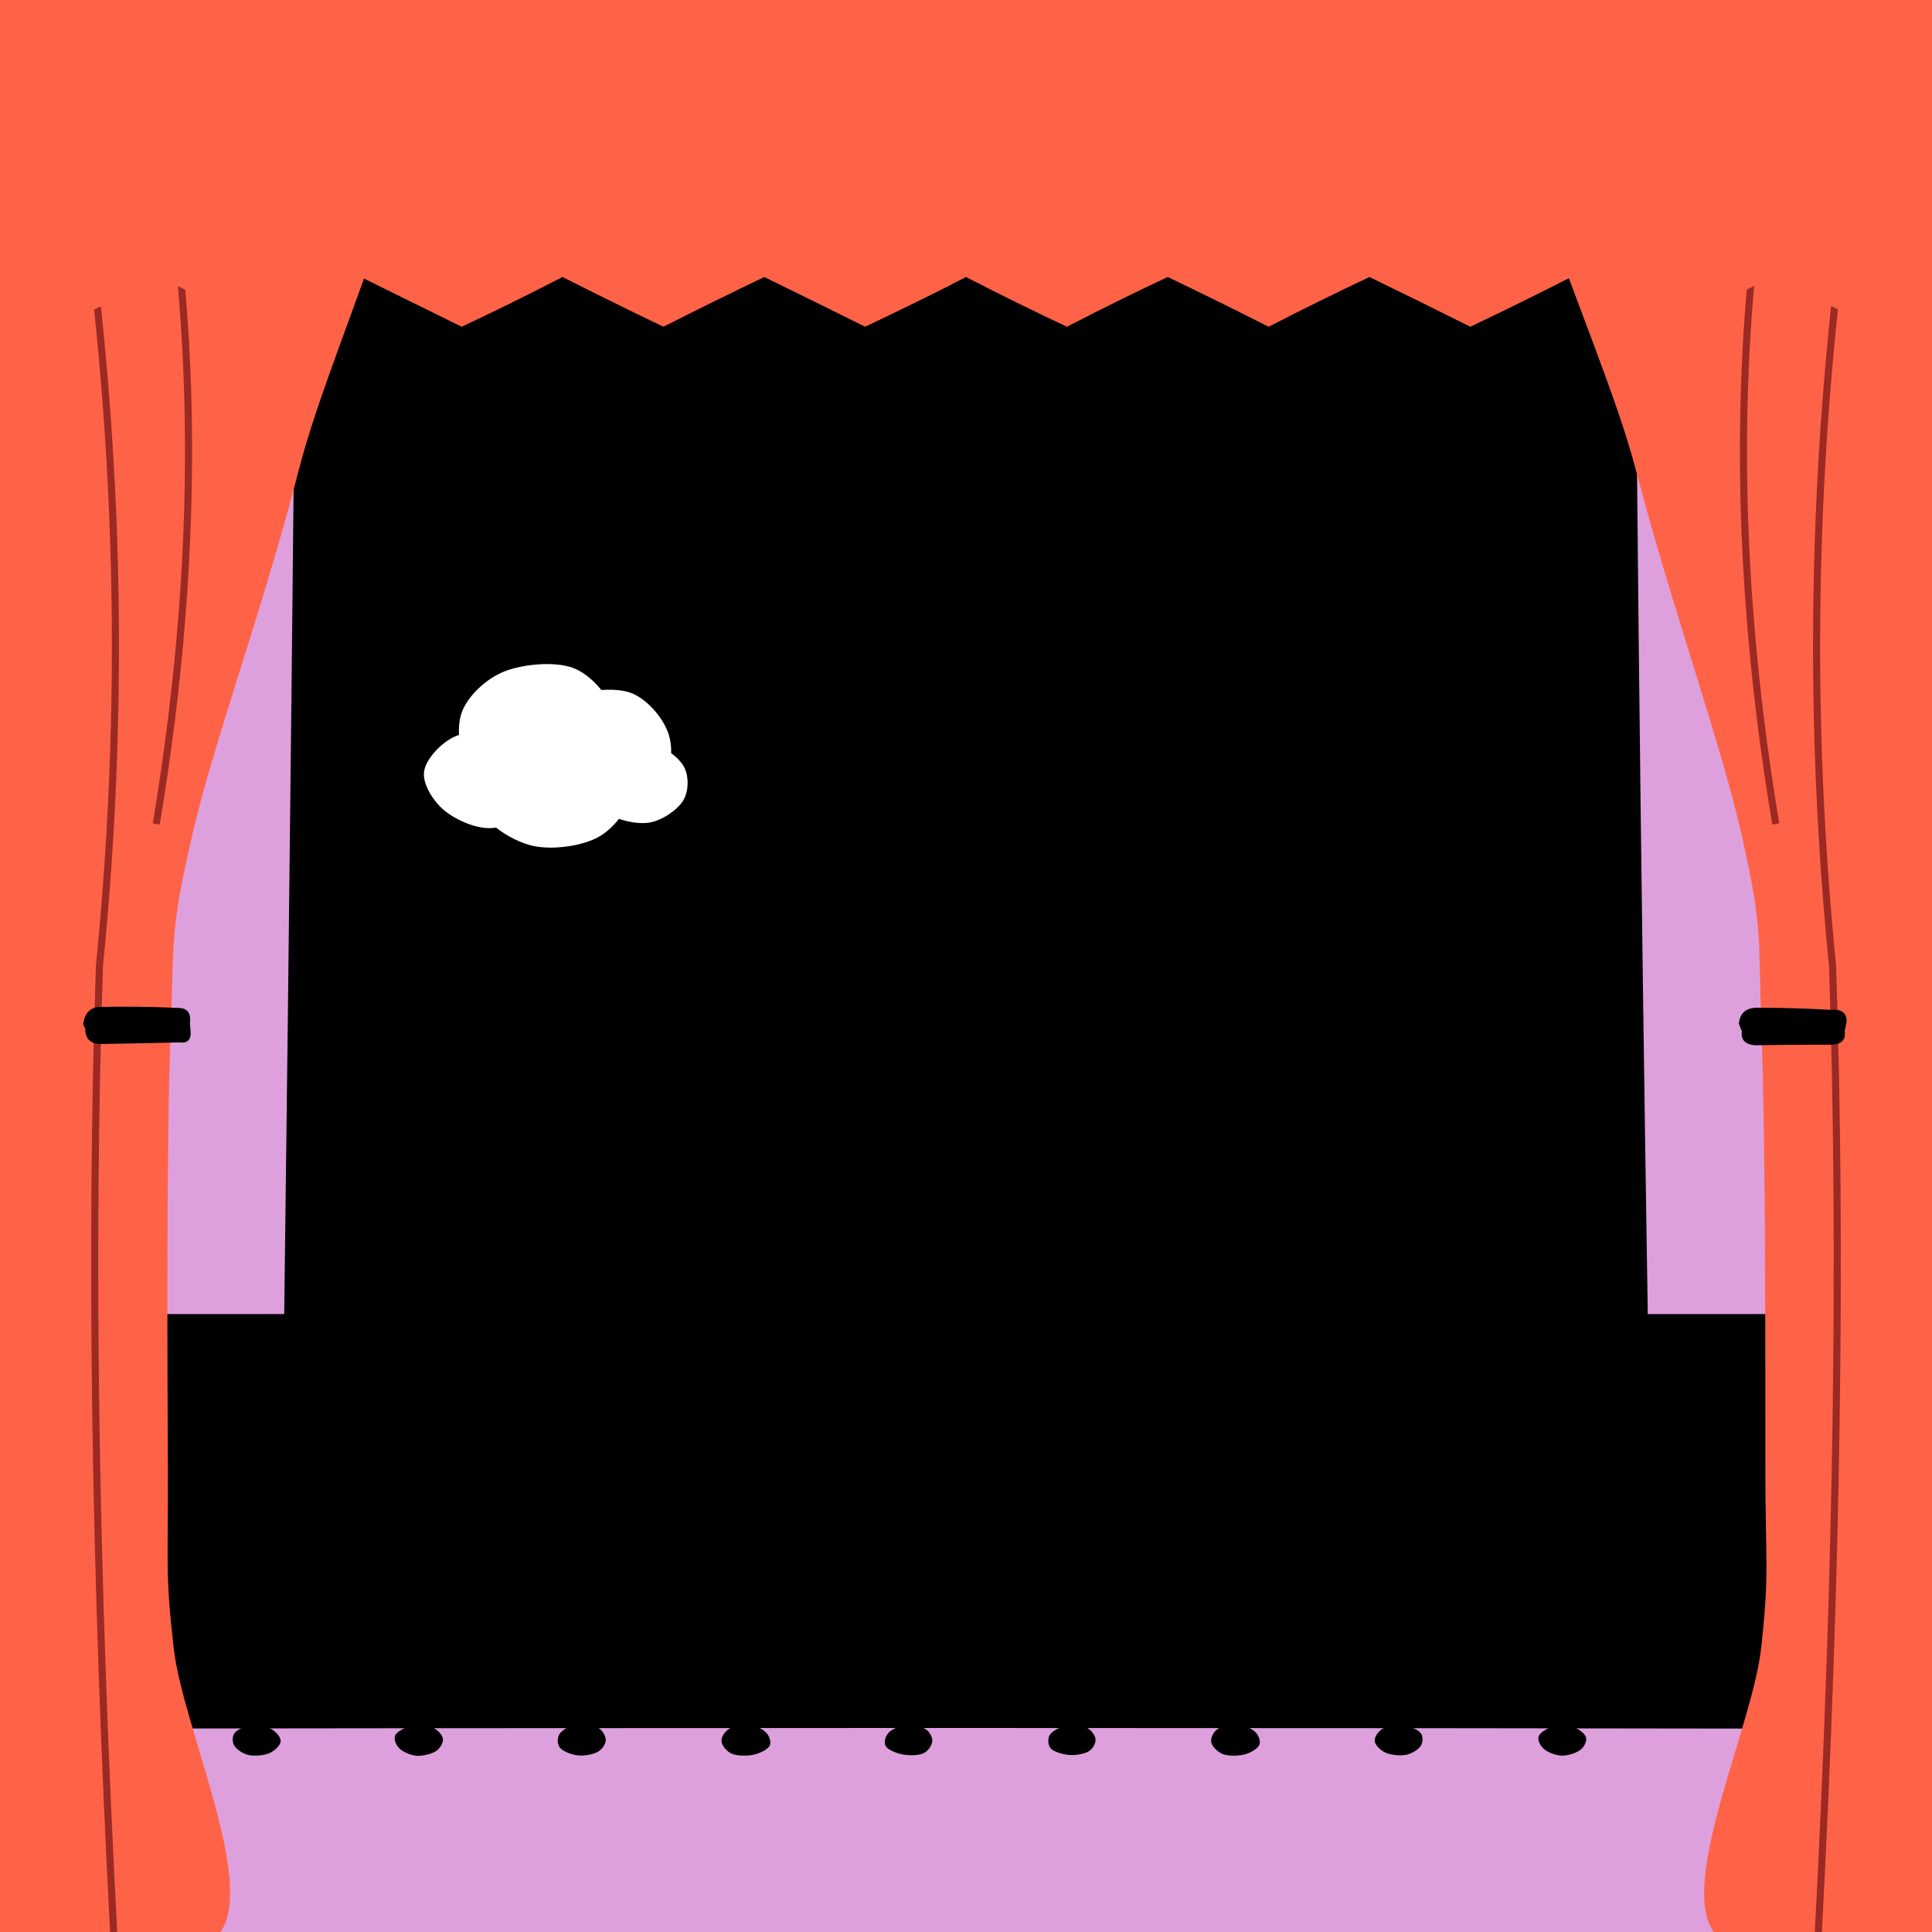
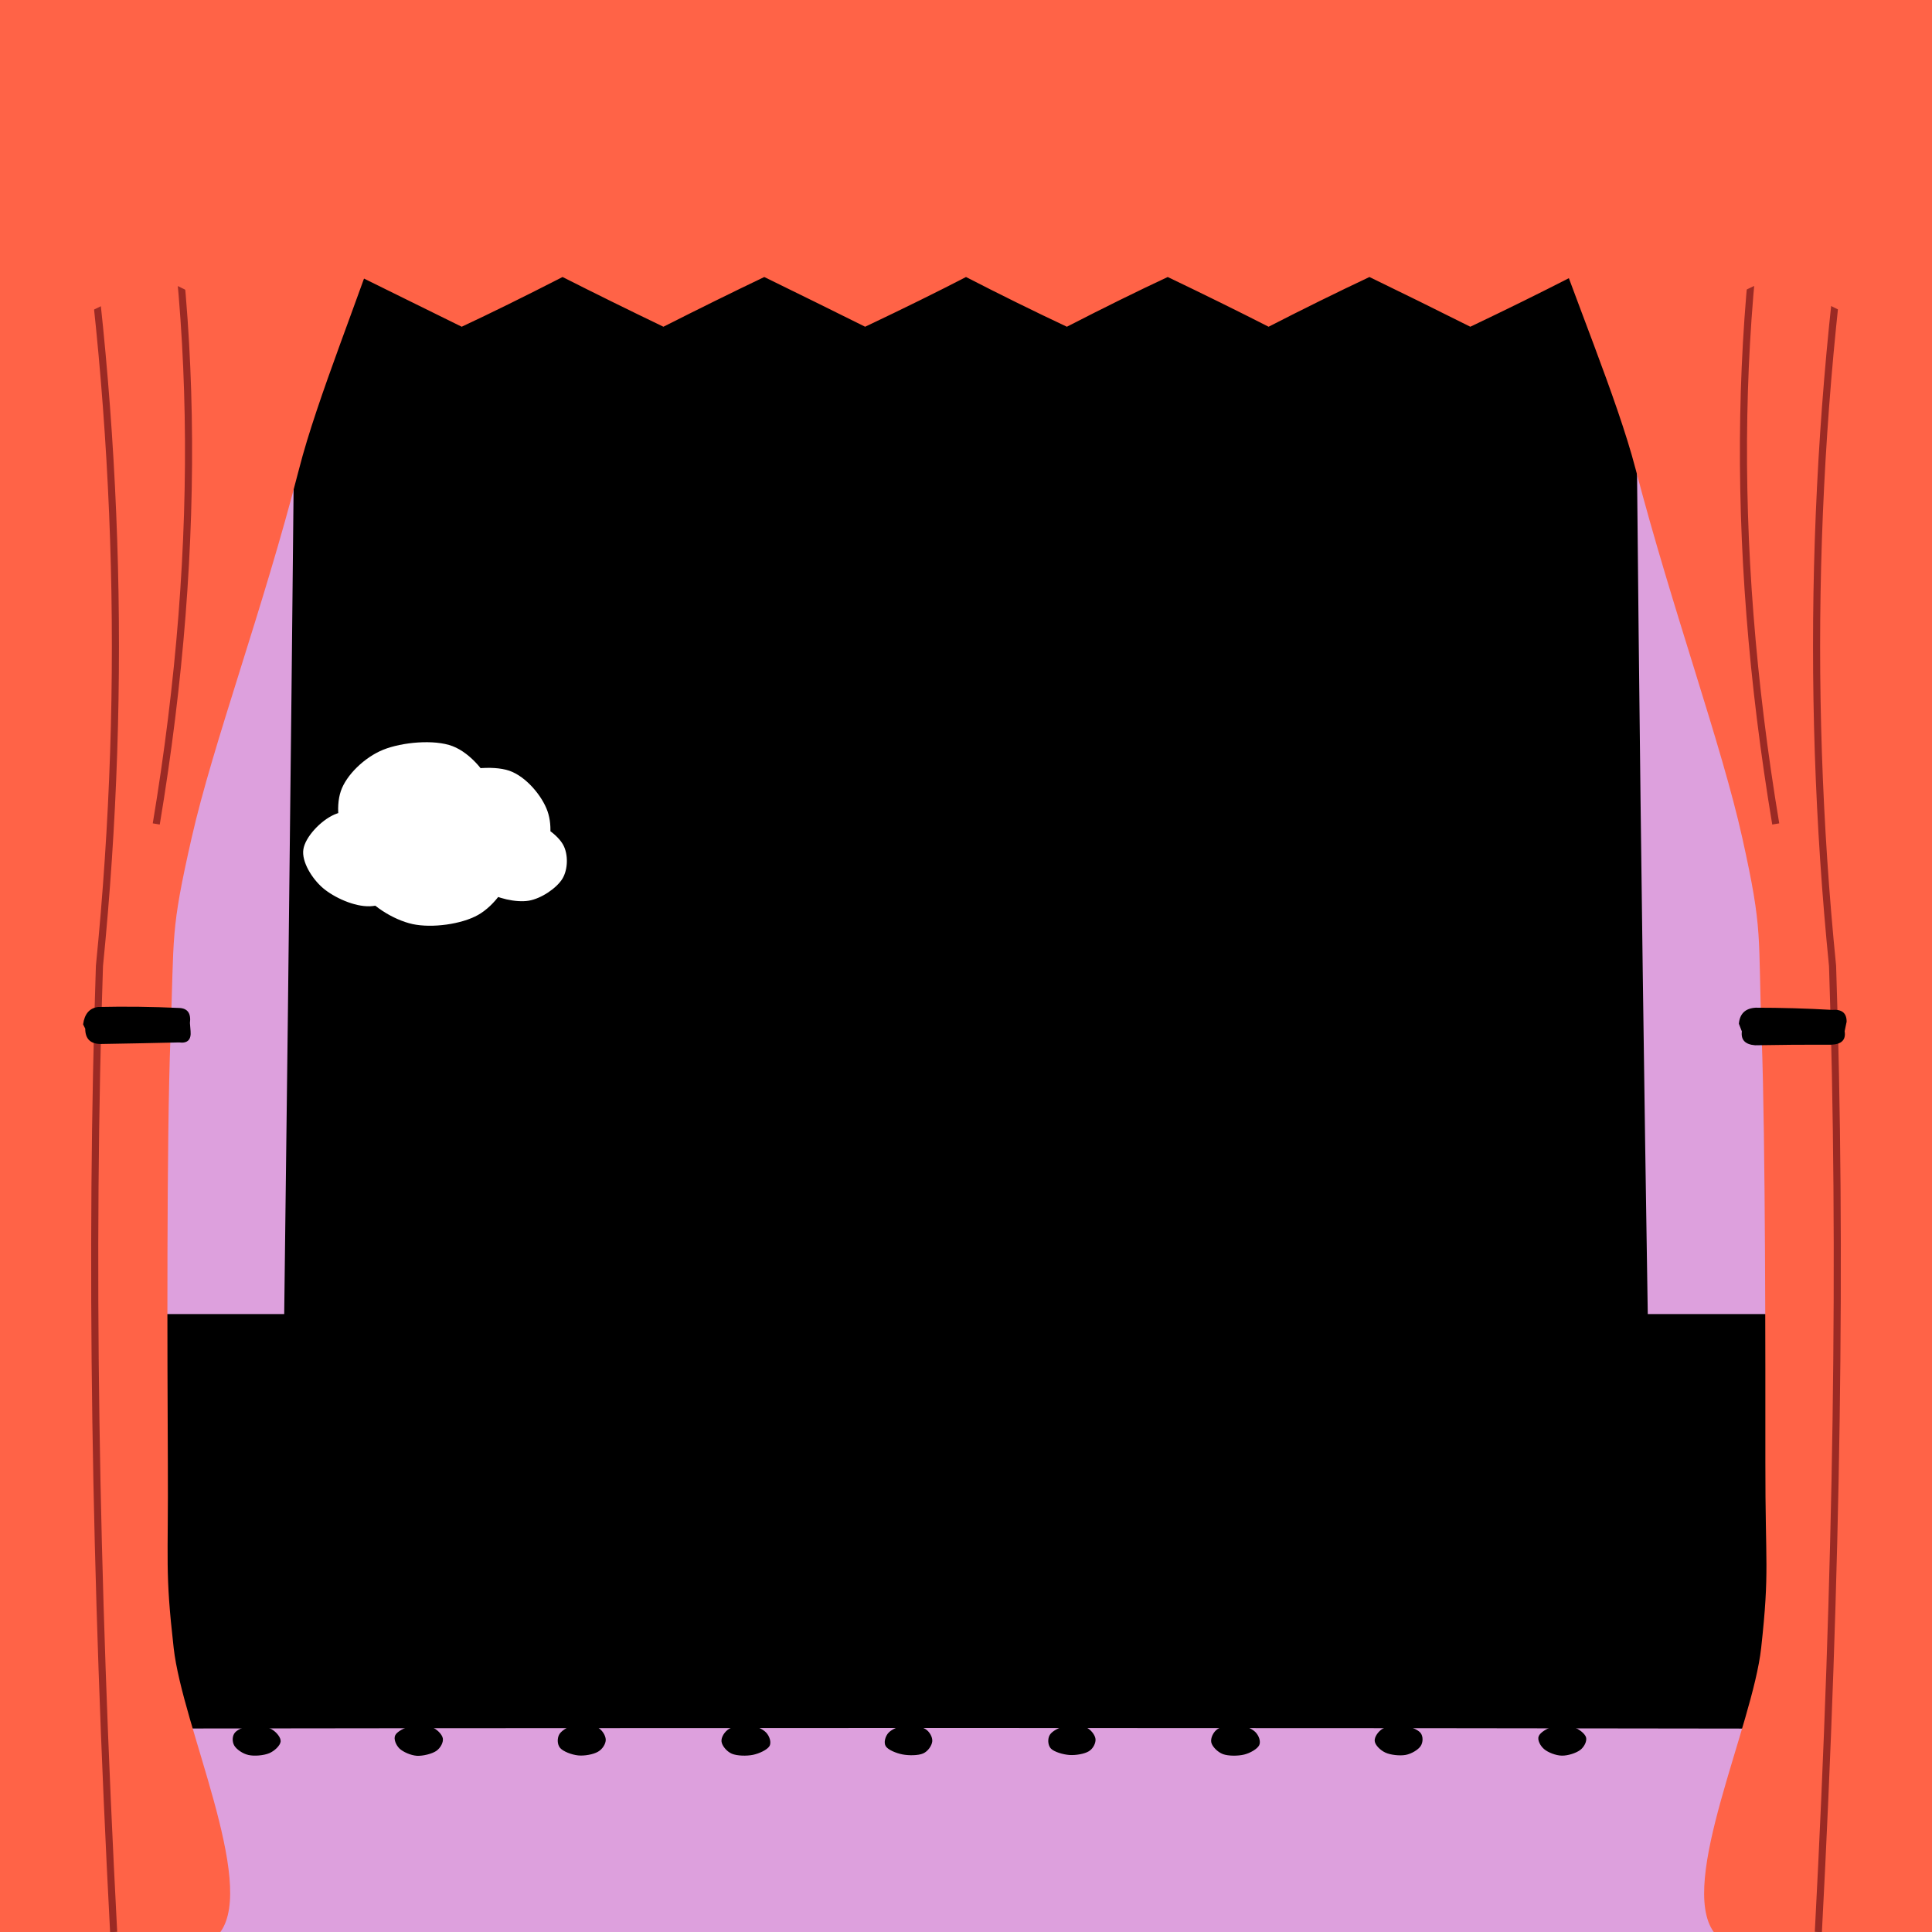
<svg xmlns="http://www.w3.org/2000/svg" viewBox="-160 -160 2720 2720" data-ground="2080" data-ambience="crowd,room" data-indoors="true">
  <path id="far-backdrop" d="M-160 -160 Q1242.2 -160 2560 -160 Q2560 755 2560 1660 Q1167.1 1660 -160 1660 Q-160 849.6 -160 -160 Z" fill="sky" data-night="night" data-line="none" />
-   <path id="far-sun" d="M1613.9 875.1 C1589.6 867.5 1562.9 845.9 1549.6 824.2 C1536.3 802.5 1530.7 770.3 1533.9 744.9 C1537.1 719.5 1550.5 689.3 1568.9 671.8 C1587.3 654.3 1618.9 641.1 1644.5 639.9 C1670.2 638.7 1702.4 649 1722.9 664.7 C1743.4 680.3 1761.9 708.5 1767.7 733.7 C1773.5 758.9 1769.7 793.2 1757.7 815.8 C1745.7 838.5 1719.6 859.7 1695.6 869.6 C1671.7 879.5 1638.3 882.6 1613.9 875.1 Z" fill="sunflower" data-time="day" />
-   <path id="far-moon" d="M1609.3 657.8 C1609.7 657.2 1632.3 650.8 1644 650.2 C1655.7 649.5 1668.1 650.9 1679.4 654 C1690.7 657.1 1702 662.4 1711.7 669 C1721.4 675.5 1730.5 684.1 1737.6 693.4 C1744.7 702.8 1750.5 713.8 1754.2 724.9 C1758 736 1760 748.3 1760 760 C1760 771.7 1758 784 1754.2 795.1 C1750.5 806.2 1744.7 817.2 1737.6 826.6 C1730.5 835.9 1721.4 844.5 1711.7 851 C1702 857.6 1690.7 862.9 1679.4 866 C1668.1 869.1 1655.7 870.5 1644 869.8 C1632.3 869.2 1609.8 864.6 1609.3 862.2 C1608.8 859.8 1631.1 859.4 1641.2 855.6 C1651.3 851.9 1661.2 846.4 1669.7 839.8 C1678.2 833.3 1686 825 1692.2 816.2 C1698.3 807.4 1703.4 797.3 1706.6 787 C1709.8 776.8 1711.6 765.5 1711.6 754.8 C1711.7 744.1 1710 732.8 1706.8 722.6 C1703.6 712.3 1698.6 702.1 1692.6 693.3 C1686.5 684.4 1678.7 676.2 1670.2 669.5 C1661.7 662.9 1651.9 655.5 1641.8 653.6 C1631.6 651.6 1608.9 658.4 1609.3 657.8 Z" fill="cream" data-night="cream" data-time="night" />
+   <path id="far-sun" d="M1971.9 1194.1 C1947.6 1186.5 1920.9 1164.9 1907.6 1143.2 C1894.3 1121.5 1888.7 1089.3 1891.9 1063.9 C1895.1 1038.5 1908.5 1008.3 1926.9 990.8 C1945.3 973.3 1976.9 960.1 2002.5 958.9 C2028.2 957.7 2060.4 968 2080.9 983.7 C2101.4 999.3 2119.9 1027.5 2125.7 1052.7 C2131.5 1077.9 2127.7 1112.2 2115.7 1134.8 C2103.7 1157.5 2077.6 1178.7 2053.6 1188.6 C2029.7 1198.5 1996.3 1201.6 1971.9 1194.1 Z" fill="sunflower" data-time="day" />
+   <path id="far-moon" d="M1935.3 957.8 C1935.7 957.2 1958.3 950.8 1970 950.2 C1981.7 949.5 1994.1 950.9 2005.4 954 C2016.7 957.1 2028 962.4 2037.7 969 C2047.4 975.5 2056.5 984.1 2063.6 993.4 C2070.7 1002.8 2076.5 1013.8 2080.2 1024.9 C2084 1036 2086 1048.3 2086 1060 C2086 1071.7 2084 1084 2080.2 1095.1 C2076.5 1106.2 2070.7 1117.2 2063.6 1126.6 C2056.5 1135.9 2047.4 1144.5 2037.7 1151 C2028 1157.6 2016.7 1162.9 2005.4 1166 C1994.1 1169.1 1981.7 1170.5 1970 1169.8 C1958.3 1169.2 1935.8 1164.6 1935.3 1162.2 C1934.8 1159.8 1957.1 1159.4 1967.2 1155.6 C1977.3 1151.9 1987.2 1146.4 1995.7 1139.8 C2004.2 1133.3 2012 1125 2018.2 1116.2 C2024.3 1107.4 2029.4 1097.3 2032.6 1087 C2035.8 1076.8 2037.6 1065.5 2037.6 1054.8 C2037.7 1044.1 2036 1032.8 2032.8 1022.6 C2029.6 1012.3 2024.6 1002.1 2018.6 993.3 C2012.5 984.4 2004.7 976.2 1996.2 969.5 C1987.7 962.9 1977.9 955.5 1967.8 953.6 C1957.6 951.6 1934.9 958.4 1935.3 957.8 Z" fill="cream" data-night="cream" data-time="night" />
  <path id="far-painted-stars" d="M1843.3 763.9 Q1847.6 771.6 1851.7 777.9 Q1861 777.5 1867.9 776.8 Q1862.8 783 1857.2 789.1 Q1860.2 796 1863.3 804.3 Q1854.9 800.6 1848.3 797.9 Q1842.8 802.6 1835.7 808.3 Q1836.5 799.5 1837.2 792.1 Q1829.4 787.4 1823.4 783.3 Q1831.5 781.4 1839.3 779.7 Q1841.2 772.1 1843.3 763.9 Z M328.3 888.3 Q333.3 893.6 338.7 899 Q346.6 896.7 353 894.6 Q349.3 901.6 346 907.8 Q350.1 913.5 354.6 920 Q346.8 918.7 339.9 917.5 Q335.7 922.7 330.9 929.5 Q329.7 922.8 328.8 914.7 Q322.6 912.3 314.6 909.8 Q321.7 906.7 328 903.2 Q327.9 896.2 328.3 888.3 Z M2033.2 533.8 Q2037.1 539.6 2041.1 545.6 Q2047.1 544.9 2055.2 543.9 Q2051 549.5 2046.4 555.1 Q2049 561.4 2052.3 568 Q2045.6 565.4 2039 563.1 Q2033.3 568.2 2028.6 572.7 Q2028.6 565.8 2029.1 558.6 Q2023.3 555.1 2016.7 551.6 Q2023 549.7 2030.4 547.7 Q2031.6 540.7 2033.2 533.8 Z M1462.3 291.3 Q1464.8 298.4 1467.6 305.8 Q1474.5 306.6 1483.1 307.7 Q1476.2 313.4 1470.9 317.3 Q1472.3 323.8 1473.9 332.5 Q1466.8 327.5 1461 323.9 Q1453.4 328.3 1447.4 331.5 Q1449.3 325 1451.6 316.5 Q1445.5 310.9 1440.2 306 Q1447.8 305.5 1455.7 305.4 Q1459.6 297.4 1462.3 291.3 Z M518.9 722.3 Q519.7 730.5 521.4 740.5 Q528.9 743 538.7 746.6 Q530.8 750.6 522.2 754.6 Q521.7 764.1 521.7 773 Q515.5 766.7 509 759.8 Q499.4 762.6 491.4 765 Q495.9 756.6 500.1 748.8 Q495 741.8 489.6 733.7 Q499.7 735.7 507.7 736.9 Q513.7 729.4 518.9 722.3 Z M1465.5 597.4 Q1467.6 605.2 1470.1 612.4 Q1477.4 613.5 1485.5 615.2 Q1478 620.2 1472.6 624.1 Q1473.8 632.2 1474.7 639.7 Q1469.4 635.5 1462.2 630.2 Q1455.2 633.4 1448.1 637 Q1450.8 628.6 1453.3 622.2 Q1448.4 617 1442.4 610.9 Q1450.5 611.1 1458.1 611.2 Q1461 605.2 1465.5 597.4 Z M2010.2 722 Q2012.4 730 2014.6 738.4 Q2023.5 740.1 2031.1 742 Q2022.8 747.2 2016.9 751.2 Q2018.1 760.7 2018.6 768.1 Q2012.2 762.6 2005.4 757.4 Q1996.8 760.8 1989.9 764.2 Q1992.8 756.3 1996 748.4 Q1990 741.5 1984.7 735.7 Q1993.4 736 2001.7 736.7 Q2005.5 729.8 2010.2 722 Z M594.6 656.8 Q596 665.5 597.6 672.9 Q605.6 675 613.2 677.6 Q605.4 682 598.8 685.4 Q599.3 694.2 599.2 701.7 Q593 695.5 587.4 690.5 Q580.3 693 571.9 695.8 Q575.5 688.9 579 681.1 Q574.8 675.1 569.1 668.1 Q576 669.1 585.3 670.3 Q590.5 663.4 594.6 656.8 Z M1596.4 352 Q1600.2 357.6 1603.2 362.5 Q1609.2 361.8 1615.5 361.2 Q1611.1 366.7 1607.7 370.8 Q1610.2 375.9 1612.8 382.2 Q1606.6 380.1 1601.2 377.8 Q1597.1 381.7 1591.9 386 Q1592.1 379 1592.6 373.6 Q1587.3 370.6 1581.8 367.4 Q1588.5 365.4 1593.8 364.2 Q1595.4 357.4 1596.4 352 Z M400.2 962.5 Q405.1 967.6 411.2 973.4 Q419.7 970.6 425.9 968.5 Q422.1 975.8 419 982.4 Q424.1 988.8 428.1 994.9 Q421.7 993.7 412.8 992.5 Q408.7 997.8 403.8 1005.1 Q402.7 997.1 401.3 989.8 Q395 987.9 386.5 985.1 Q393.2 981.6 400.3 978 Q400 970.1 400.2 962.5 Z M1173.7 956.6 Q1178.8 963.2 1182.7 968.7 Q1189 967.4 1197.5 966.1 Q1193.2 972.3 1188.9 978.4 Q1192 983.9 1195.9 991.7 Q1189.4 989.9 1181.5 987.3 Q1175.5 993 1171 998 Q1170.7 991.3 1170.8 983 Q1164 979.7 1157.4 976.3 Q1163.8 974.4 1171.6 971.5 Q1172.5 964.6 1173.7 956.6 Z M1029.5 621.6 Q1033 628.5 1035.7 633.9 Q1042.7 633.8 1049.3 634 Q1044.2 639.1 1039.6 643.6 Q1041.8 650.1 1043.7 656.7 Q1038.2 653.8 1031.5 650.4 Q1026.9 653.8 1020.4 658.3 Q1021.9 650.9 1022.6 644.8 Q1017.5 640.8 1011.6 636.6 Q1017.7 635.5 1025.2 634.6 Q1027.4 627.6 1029.5 621.6 Z M777.6 582.9 Q781.4 588.9 785.7 595.7 Q792.2 595.3 800.7 594.3 Q796.8 599.3 791.1 605.9 Q794.3 612.6 797 619.8 Q789.5 617 783 614.2 Q777.4 618.9 771.7 624.2 Q771.8 617 772.6 609.1 Q767 605.6 759.6 601.4 Q766.7 599.7 774.2 597.6 Q775.8 590.6 777.6 582.9 Z M1545.6 771.1 Q1550 778.5 1553.2 784 Q1560.7 783.5 1568.2 783.2 Q1562.6 789.4 1558.2 794.4 Q1561.3 802 1563.7 808.4 Q1556.5 805.2 1549.9 802.4 Q1543.4 807.3 1538.3 811.8 Q1538.8 805.2 1539.8 796.9 Q1532.7 792.7 1527.1 788.8 Q1534.5 787.4 1541.8 785.6 Q1543.7 779.3 1545.6 771.1 Z" fill="cream" data-night="cream" data-time="night" data-line="none" />
  <path id="far-painted-hills" d="M-160 1420 C-66.7 1393.3 223.3 1266.7 400 1260 C576.7 1253.3 733.3 1383.3 900 1380 C1066.7 1376.7 1233.3 1243.3 1400 1240 C1566.7 1236.7 1706.7 1353.3 1900 1360 C2093.3 1366.7 2450 1293.3 2560 1280 L2560 1700 L-160 1700 Z" fill="meadow" data-depth="0.2" />
  <path id="far-painted-hills-front" d="M-160 1520 C-33.3 1503.3 373.3 1423.3 600 1420 C826.7 1416.7 1000 1500 1200 1500 C1400 1500 1573.3 1420 1800 1420 C2026.7 1420 2433.3 1486.7 2560 1500 L2560 1700 L-160 1700 Z" fill="leaf" data-depth="0.1" />
  <circle id="far-spot-backdrop" cx="1200" cy="1350" data-glow="760 cream 0.4" />
  <path id="near-wings" d="M-160 -160 Q34.3 -161.3 260 -160 Q250.8 860.7 240 1700 Q28.7 1709.9 -160 1720 Q-155.7 816.3 -160 -160 Z M2140 -160 Q2325.4 -160.1 2560 -160 Q2552.5 697.8 2560 1720 Q2346.1 1709.1 2160 1700 Q2144 694.1 2140 -160 Z" fill="plum" data-dots="#4a2450 22 5 0.5" />
  <path id="near-floor" d="M-160 1690 Q1061.6 1690 2560 1690 Q2560 2008.1 2560 2250 Q1072.3 2250 -160 2250 Q-160 1981.8 -160 1690 Z" fill="toffee" data-gradient="#c98a5e #e0a774" data-line="none" />
  <path id="near-floorboards" d="M-182.5 1695 Q-1587.1 2151.6 -2994.2 2600 M-74 1695 Q-1369.1 2148.5 -2665 2600 M41.5 1695 Q-1134.9 2151.8 -2314.6 2600 M151.8 1695 Q-911.4 2153.8 -1980 2600 M264.2 1695 Q-689.9 2142.1 -1638.9 2600 M376.7 1695 Q-463.8 2141.2 -1297.6 2600 M487.7 1695 Q-235.2 2149.7 -960.9 2600 M599.3 1695 Q-9.2 2150.7 -622.4 2600 M714.1 1695 Q218.8 2146.3 -274.1 2600 M824.9 1695 Q441.7 2146.1 62 2600 M935.4 1695 Q664.1 2146.2 397.2 2600 M1049.4 1695 Q898.1 2148.1 743.3 2600 M1158.6 1695 Q1113.5 2147.2 1074.5 2600 M1271.2 1695 Q1345.8 2147.1 1415.9 2600 M1383.7 1695 Q1567.5 2148.7 1757.3 2600 M1497.5 1695 Q1796.8 2149.7 2102.6 2600 M1610.3 1695 Q2030.7 2144.6 2444.8 2600 M1722.3 1695 Q2255.9 2144.5 2784.4 2600 M1834.2 1695 Q2482.5 2142.7 3124 2600 M1943.8 1695 Q2699.7 2148.3 3456.5 2600 M2057.7 1695 Q2933 2141.4 3801.9 2600 M2170.4 1695 Q3160.7 2139.8 4143.9 2600 M2282 1695 Q3384.3 2142.2 4482.3 2600 M2392.6 1695 Q3606.9 2143.2 4818.1 2600 M-160 1760.5 Q1200 1764 2560 1757.5 M-160 1860.2 Q1200 1856 2560 1862.3 M-160 2007.9 Q1200 2009.3 2560 2007.4" fill="none" stroke="cocoa" stroke-width="5" />
  <circle id="near-spotlight" cx="1200" cy="2040" data-glow="720 cream 0.6" />
-   <path id="near-cloud-prop" d="M480.9 876.7 C500.3 868.3 532.3 868.6 553.6 875 C575 881.3 602 898 609.1 914.7 C616.2 931.4 609.5 960 596.4 975.2 C583.4 990.4 552.8 1005 530.9 1005.9 C508.9 1006.7 480.4 993.6 464.7 980.3 C449.1 966.9 434.4 943 437.1 925.8 C439.7 908.5 461.4 885.2 480.9 876.7 Z M503.6 922 C486.1 903 482.1 866.7 489.8 843.9 C497.4 821.2 523.4 796 549.6 785.5 C575.9 774.9 621.3 770.6 647.2 780.5 C673.1 790.4 698.3 821.1 704.9 844.8 C711.5 868.5 705 903.9 686.7 922.8 C668.4 941.7 625.6 958.3 595.1 958.2 C564.6 958.1 521.2 941.1 503.6 922 Z M780.9 872.3 C788.3 893.5 785.9 924.7 771 942.4 C756.1 960.2 719 977.4 691.7 978.7 C664.5 979.9 625.7 966.5 607.4 950 C589 933.5 576.6 900.9 581.6 879.6 C586.5 858.4 612.8 833.5 637 822.8 C661.3 812 703.1 806.9 727.1 815.1 C751 823.4 773.6 851.1 780.9 872.3 Z M699.3 899.1 C713.5 890.2 740.2 883.8 757.4 887.2 C774.7 890.5 795.4 905.9 802.8 919.3 C810.2 932.6 809.8 954.1 801.7 967.3 C793.6 980.4 772 995.2 754.2 998.1 C736.4 1001 708.7 994.5 695.1 984.9 C681.4 975.3 671.5 955 672.2 940.7 C672.9 926.4 685.1 908 699.3 899.1 Z M600.5 859.8 C629.5 855.8 672.8 865.1 694.3 880.5 C715.8 896 731.6 929.4 729.7 952.3 C727.8 975.2 706.2 1005 683.1 1018.1 C659.9 1031.2 618.4 1036.9 590.9 1031 C563.4 1025 529.7 1003.6 517.9 982.5 C506.1 961.4 506.2 924.9 519.9 904.5 C533.7 884 571.4 863.8 600.5 859.8 Z" fill="white" />
-   <path id="near-cloud-strings" d="M560 -160 L560 820 M700 -160 L700 830" fill="none" stroke="ink" stroke-width="4" />
-   <path id="near-lantern-string" d="M300 980 C383.3 996.7 650 1060 800 1080 C950 1100 1066.7 1100 1200 1100 C1333.3 1100 1450 1100 1600 1080 C1750 1060 2016.7 996.7 2100 980" fill="none" stroke="ink" stroke-width="5" />
-   <path id="near-lanterns" d="M528 1080 C528 1099.9 515.5 1116 500 1116 C484.5 1116 472 1099.9 472 1080 C472 1060.1 484.5 1044 500 1044 C515.5 1044 528 1060.1 528 1080 Z M878 1130 C878 1149.9 865.5 1166 850 1166 C834.5 1166 822 1149.9 822 1130 C822 1110.1 834.5 1094 850 1094 C865.5 1094 878 1110.1 878 1130 Z M1228 1145 C1228 1164.9 1215.5 1181 1200 1181 C1184.5 1181 1172 1164.9 1172 1145 C1172 1125.1 1184.5 1109 1200 1109 C1215.5 1109 1228 1125.1 1228 1145 Z M1578 1130 C1578 1149.9 1565.5 1166 1550 1166 C1534.5 1166 1522 1149.9 1522 1130 C1522 1110.1 1534.5 1094 1550 1094 C1565.5 1094 1578 1110.1 1578 1130 Z M1928 1080 C1928 1099.9 1915.5 1116 1900 1116 C1884.5 1116 1872 1099.9 1872 1080 C1872 1060.1 1884.5 1044 1900 1044 C1915.5 1044 1928 1060.1 1928 1080 Z" fill="sunflower" data-night="sunflower" />
-   <circle id="near-lantern-glow-1" cx="850" cy="1130" data-glow="360 sunflower 0.5" data-lit="dusk,night,moonlit,candle" />
-   <circle id="near-lantern-glow-2" cx="1550" cy="1130" data-glow="360 sunflower 0.5" data-lit="dusk,night,moonlit,candle" />
+   <path id="near-cloud-prop" d="M310.9 986.7 C330.3 978.3 362.3 978.6 383.6 985 C405 991.3 432 1008 439.1 1024.7 C446.2 1041.4 439.5 1070 426.4 1085.2 C413.4 1100.4 382.8 1115 360.9 1115.9 C338.9 1116.7 310.4 1103.6 294.7 1090.3 C279.1 1076.9 264.4 1053 267.1 1035.8 C269.7 1018.5 291.4 995.2 310.9 986.7 ZM333.6 1032 C316.1 1013 312.1 976.7 319.8 953.9 C327.4 931.2 353.4 906 379.6 895.5 C405.9 884.9 451.3 880.6 477.2 890.5 C503.1 900.4 528.3 931.1 534.9 954.8 C541.5 978.5 535 1013.9 516.7 1032.8 C498.4 1051.7 455.6 1068.3 425.1 1068.2 C394.6 1068.1 351.2 1051.1 333.6 1032 ZM610.9 982.3 C618.3 1003.5 615.9 1034.7 601 1052.4 C586.1 1070.2 549 1087.4 521.7 1088.7 C494.5 1089.9 455.7 1076.5 437.4 1060 C419 1043.5 406.6 1010.9 411.6 989.6 C416.5 968.4 442.8 943.5 467 932.8 C491.3 922 533.1 916.9 557.1 925.1 C581 933.4 603.6 961.1 610.9 982.3 ZM529.3 1009.1 C543.5 1000.2 570.2 993.8 587.4 997.2 C604.7 1000.5 625.4 1015.9 632.8 1029.3 C640.2 1042.6 639.8 1064.1 631.7 1077.3 C623.6 1090.4 602 1105.2 584.2 1108.1 C566.4 1111 538.7 1104.5 525.1 1094.9 C511.4 1085.3 501.5 1065 502.2 1050.7 C502.9 1036.4 515.1 1018 529.3 1009.1 ZM430.5 969.8 C459.5 965.8 502.8 975.1 524.3 990.5 C545.8 1006 561.6 1039.4 559.7 1062.3 C557.8 1085.2 536.2 1115 513.1 1128.1 C489.9 1141.2 448.4 1146.9 420.9 1141 C393.4 1135 359.7 1113.6 347.9 1092.5 C336.1 1071.4 336.2 1034.9 349.9 1014.5 C363.7 994 401.4 973.8 430.5 969.8 Z" fill="white" />
+   <path id="near-cloud-strings" d="M390 -50 L390 930 M530 -50 L530 940" fill="none" stroke="ink" stroke-width="4" />
+   <path id="near-lantern-string" d="M300 640 C383.3 656.7 650 720 800 740 C950 760 1066.7 760 1200 760 C1333.3 760 1450 760 1600 740 C1750 720 2016.7 656.7 2100 640" fill="none" stroke="ink" stroke-width="5" />
+   <path id="near-lanterns" d="M528 740 C528 759.9 515.5 776 500 776 C484.5 776 472 759.9 472 740 C472 720.1 484.5 704 500 704 C515.5 704 528 720.1 528 740 ZM878 790 C878 809.9 865.5 826 850 826 C834.5 826 822 809.9 822 790 C822 770.1 834.5 754 850 754 C865.5 754 878 770.1 878 790 ZM1228 805 C1228 824.9 1215.5 841 1200 841 C1184.5 841 1172 824.9 1172 805 C1172 785.1 1184.5 769 1200 769 C1215.5 769 1228 785.1 1228 805 ZM1578 790 C1578 809.9 1565.5 826 1550 826 C1534.5 826 1522 809.9 1522 790 C1522 770.1 1534.5 754 1550 754 C1565.5 754 1578 770.1 1578 790 ZM1928 740 C1928 759.9 1915.5 776 1900 776 C1884.5 776 1872 759.9 1872 740 C1872 720.1 1884.5 704 1900 704 C1915.5 704 1928 720.1 1928 740 Z" fill="sunflower" data-night="sunflower" />
+   <circle id="near-lantern-glow-1" cx="850" cy="790" data-glow="360 sunflower 0.5" data-lit="dusk,night,moonlit,candle" />
+   <circle id="near-lantern-glow-2" cx="1550" cy="790" data-glow="360 sunflower 0.5" data-lit="dusk,night,moonlit,candle" />
  <path id="front-apron" d="M-200 2250 Q1216.7 2250 2600 2250 Q2600 2433.9 2600 2620 Q1324.7 2620 -200 2620 Q-200 2446.8 -200 2250 Z" fill="plum" data-gradient="#6b3a6e #3f1e44" data-line="none" />
  <path id="front-apron-trim" d="M-200 2240 Q1086.4 2242.2 2600 2240 Q2600 2255 2600 2274 Q1105.4 2271.5 -200 2274 Q-200 2256.6 -200 2240 Z" fill="mustard" />
  <path id="front-footlights" d="M171 2279 C175.3 2274.2 186.8 2269.8 195.4 2269.1 C204 2268.3 215.9 2270.7 222.5 2274.6 C229.1 2278.4 235.7 2286.3 235.1 2291.9 C234.5 2297.5 226.5 2305.2 219 2308.3 C211.4 2311.5 198 2312.7 189.8 2310.8 C181.6 2309 172.9 2302.8 169.8 2297.5 C166.7 2292.2 166.7 2283.7 171 2279 Z M463.4 2287.2 C464.5 2292.8 460.3 2300.9 454.2 2305.1 C448.1 2309.2 435.4 2312.4 426.8 2311.9 C418.2 2311.3 407.5 2306.5 402.4 2301.7 C397.4 2296.8 393.8 2288.1 396.5 2282.9 C399.2 2277.6 410.1 2272 418.6 2270.1 C427.1 2268.1 440 2268.5 447.4 2271.3 C454.9 2274.2 462.3 2281.5 463.4 2287.2 Z M628.6 2300.9 C624.3 2295.9 624.2 2286.6 627.8 2281.1 C631.5 2275.6 641.8 2269.6 650.6 2268 C659.4 2266.4 673.6 2268.1 680.7 2271.6 C687.7 2275.1 692.6 2283.3 692.8 2289.1 C693 2294.8 688.4 2302.5 681.9 2306.2 C675.4 2310 662.9 2312.3 654 2311.4 C645.1 2310.5 633 2306 628.6 2300.9 Z M918.6 2279.2 C923.3 2284.1 926.4 2293.1 923.3 2298.3 C920.2 2303.5 908.8 2308.8 900 2310.6 C891.2 2312.4 877.6 2312.1 870.3 2309 C862.9 2305.8 856.4 2297.6 855.8 2291.8 C855.1 2285.9 860.1 2277.8 866.6 2273.9 C873.1 2270 886.1 2267.7 894.8 2268.6 C903.5 2269.4 913.9 2274.2 918.6 2279.2 Z M1139.7 2308.6 C1132.7 2311.7 1119.3 2311.7 1110.6 2310 C1101.8 2308.3 1090.2 2303.6 1087 2298.4 C1083.8 2293.3 1086.4 2284.2 1091.1 2279.3 C1095.8 2274.4 1106.4 2269.8 1115 2268.9 C1123.6 2268 1136.4 2270.4 1142.6 2274.1 C1148.9 2277.9 1153 2285.8 1152.5 2291.5 C1152 2297.3 1146.7 2305.5 1139.7 2308.6 Z M1319.6 2301.8 C1315 2297 1314.7 2287.6 1318.1 2282.3 C1321.5 2277 1331.5 2271.8 1339.9 2270 C1348.3 2268.2 1361.6 2268.7 1368.7 2271.7 C1375.7 2274.7 1381.6 2282.5 1382.3 2288.1 C1383 2293.7 1379.1 2301.8 1373 2305.5 C1366.9 2309.3 1354.6 2311.4 1345.7 2310.8 C1336.8 2310.2 1324.2 2306.5 1319.6 2301.8 Z M1591.6 2310.2 C1583.1 2312.3 1569.5 2312.4 1561.8 2309.6 C1554.1 2306.7 1546.6 2298.9 1545.3 2293 C1544.1 2287.1 1548.1 2278.2 1554.4 2274.1 C1560.7 2270 1574.3 2267.5 1583.1 2268.2 C1591.9 2268.9 1602.4 2273.6 1607.3 2278.4 C1612.2 2283.2 1615.4 2291.7 1612.8 2297 C1610.2 2302.3 1600.1 2308.1 1591.6 2310.2 Z M1839.8 2279.5 C1843.8 2284.3 1843.6 2293 1840.1 2298.2 C1836.7 2303.4 1827.3 2309.1 1819 2310.7 C1810.7 2312.2 1797.8 2310.8 1790.6 2307.5 C1783.3 2304.2 1775.9 2296.8 1775.4 2291.1 C1774.8 2285.4 1780.6 2277 1787.3 2273.4 C1794 2269.7 1806.9 2268.3 1815.6 2269.3 C1824.4 2270.3 1835.7 2274.7 1839.8 2279.5 Z M2006.3 2284.3 C2008.4 2279 2018.7 2272.8 2026.8 2270.7 C2034.9 2268.5 2047.3 2268.8 2055 2271.4 C2062.7 2273.9 2071.2 2280.5 2072.9 2285.8 C2074.5 2291.2 2070.5 2299.3 2064.8 2303.7 C2059.2 2308 2047.4 2311.9 2038.9 2311.7 C2030.5 2311.6 2019.4 2307.2 2014 2302.6 C2008.5 2298 2004.1 2289.6 2006.3 2284.3 Z" fill="cream" data-night="sunflower" />
  <circle id="front-footlight-glow-1" cx="500" cy="2270" data-glow="300 sunflower 0.35" />
  <circle id="front-footlight-glow-2" cx="1200" cy="2270" data-glow="300 sunflower 0.35" />
  <circle id="front-footlight-glow-3" cx="1900" cy="2270" data-glow="300 sunflower 0.35" />
  <path id="front-curtains" d="M-222.2 -180 C-116.2 -640 337.2 -293.3 417.7 -180 C498.3 -66.7 312.4 300 261.1 500 C209.7 700 139.9 886.7 109.7 1020 C79.5 1153.3 85.5 1153.3 80 1300 C74.4 1446.7 75.6 1756.7 76.3 1900 C77.1 2043.3 72.1 2050 84.5 2160 C96.8 2270 200.8 2490 150.3 2560 C99.8 2630 -156.6 3036.7 -218.7 2580 C-280.7 2123.3 -328.3 280 -222.2 -180 Z M2622.5 -180 C2515.6 -640 2059.5 -293.3 1979.5 -180 C1899.5 -66.7 2090.4 300 2142.6 500 C2194.9 700 2263.4 886.7 2293 1020 C2322.6 1153.3 2314.8 1153.3 2320.2 1300 C2325.6 1446.7 2325.5 1756.7 2325.4 1900 C2325.2 2043.3 2331.6 2050 2319.5 2160 C2307.4 2270 2202.5 2490 2252.7 2560 C2302.9 2630 2559.2 3036.7 2620.8 2580 C2682.4 2123.3 2729.3 280 2622.5 -180 Z" fill="tomato" data-gradient="#f2543d #b8322a" data-dots="#8e2420 22 5 0.4" />
  <path id="front-curtain-folds" d="M-60 0 Q40 600 -20 1200 Q-40 1800 0 2560 M40 -100 Q160 400 60 1000 M2460 0 Q2360 600 2420 1200 Q2440 1800 2400 2560 M2360 -100 Q2240 400 2340 1000" fill="none" stroke="#9b2a24" stroke-width="10" />
  <path id="front-tiebacks" d="M-43 1282.2 Q-40 1260 -21.9 1257.7 Q35.4 1256.4 92.6 1259.1 Q110 1260 107.4 1280.3 Q107.7 1286 108.3 1291.6 Q110 1310 92 1307.6 Q37.2 1308.9 -17.6 1309.8 Q-40 1310 -40 1288.2 Z M2288.1 1281.3 Q2290 1260 2311.7 1258.7 Q2365.4 1258.7 2419.1 1261.8 Q2440 1260 2439.8 1278.5 Q2438.4 1285.1 2437 1291.8 Q2440 1310 2418.2 1310.8 Q2364.6 1310.6 2311 1311.6 Q2290 1310 2292.3 1292.1 Z" fill="sunflower" />
  <path id="front-valance" d="M-220 -180 Q1195.8 -160.7 2620 -180 Q2623 48.3 2620 230 Q2551.1 265.7 2478 300 Q2398.7 261.9 2336 230 Q2263.6 264.1 2194 300 Q2124 266 2052 230 Q1986.3 263.7 1910 300 Q1836.6 263.2 1768 230 Q1699.1 262.5 1626 300 Q1561.3 267 1484 230 Q1421.6 259.1 1342 300 Q1270.9 266.5 1200 230 Q1139.8 261.2 1058 300 Q991.3 266.8 916 230 Q850.3 261.4 774 300 Q700.4 264.6 632 230 Q551.4 271.3 490 300 Q417.7 264.3 348 230 Q275.1 266.8 206 300 Q134.8 264.1 64 230 Q-8.6 267.3 -78 300 Q-148.8 265.6 -220 230 Q-217.4 -5 -220 -180 Z" fill="tomato" data-gradient="#f2543d #c43a2e" />
  <path id="front-valance-fringe" d="M-220 240 C-196.3 251.7 -125.3 310 -78 310 C-30.7 310 16.7 240 64 240 C111.3 240 158.7 310 206 310 C253.3 310 300.7 240 348 240 C395.3 240 442.7 310 490 310 C537.3 310 584.7 240 632 240 C679.3 240 726.7 310 774 310 C821.3 310 868.7 240 916 240 C963.3 240 1010.7 310 1058 310 C1105.3 310 1152.7 240 1200 240 C1247.3 240 1294.7 310 1342 310 C1389.3 310 1436.7 240 1484 240 C1531.3 240 1578.7 310 1626 310 C1673.3 310 1720.7 240 1768 240 C1815.3 240 1862.7 310 1910 310 C1957.3 310 2004.7 240 2052 240 C2099.3 240 2146.7 310 2194 310 C2241.3 310 2288.7 240 2336 240 C2383.3 240 2430.7 310 2478 310 C2525.3 310 2596.3 251.7 2620 240" fill="none" stroke="sunflower" stroke-width="16" />
</svg>
